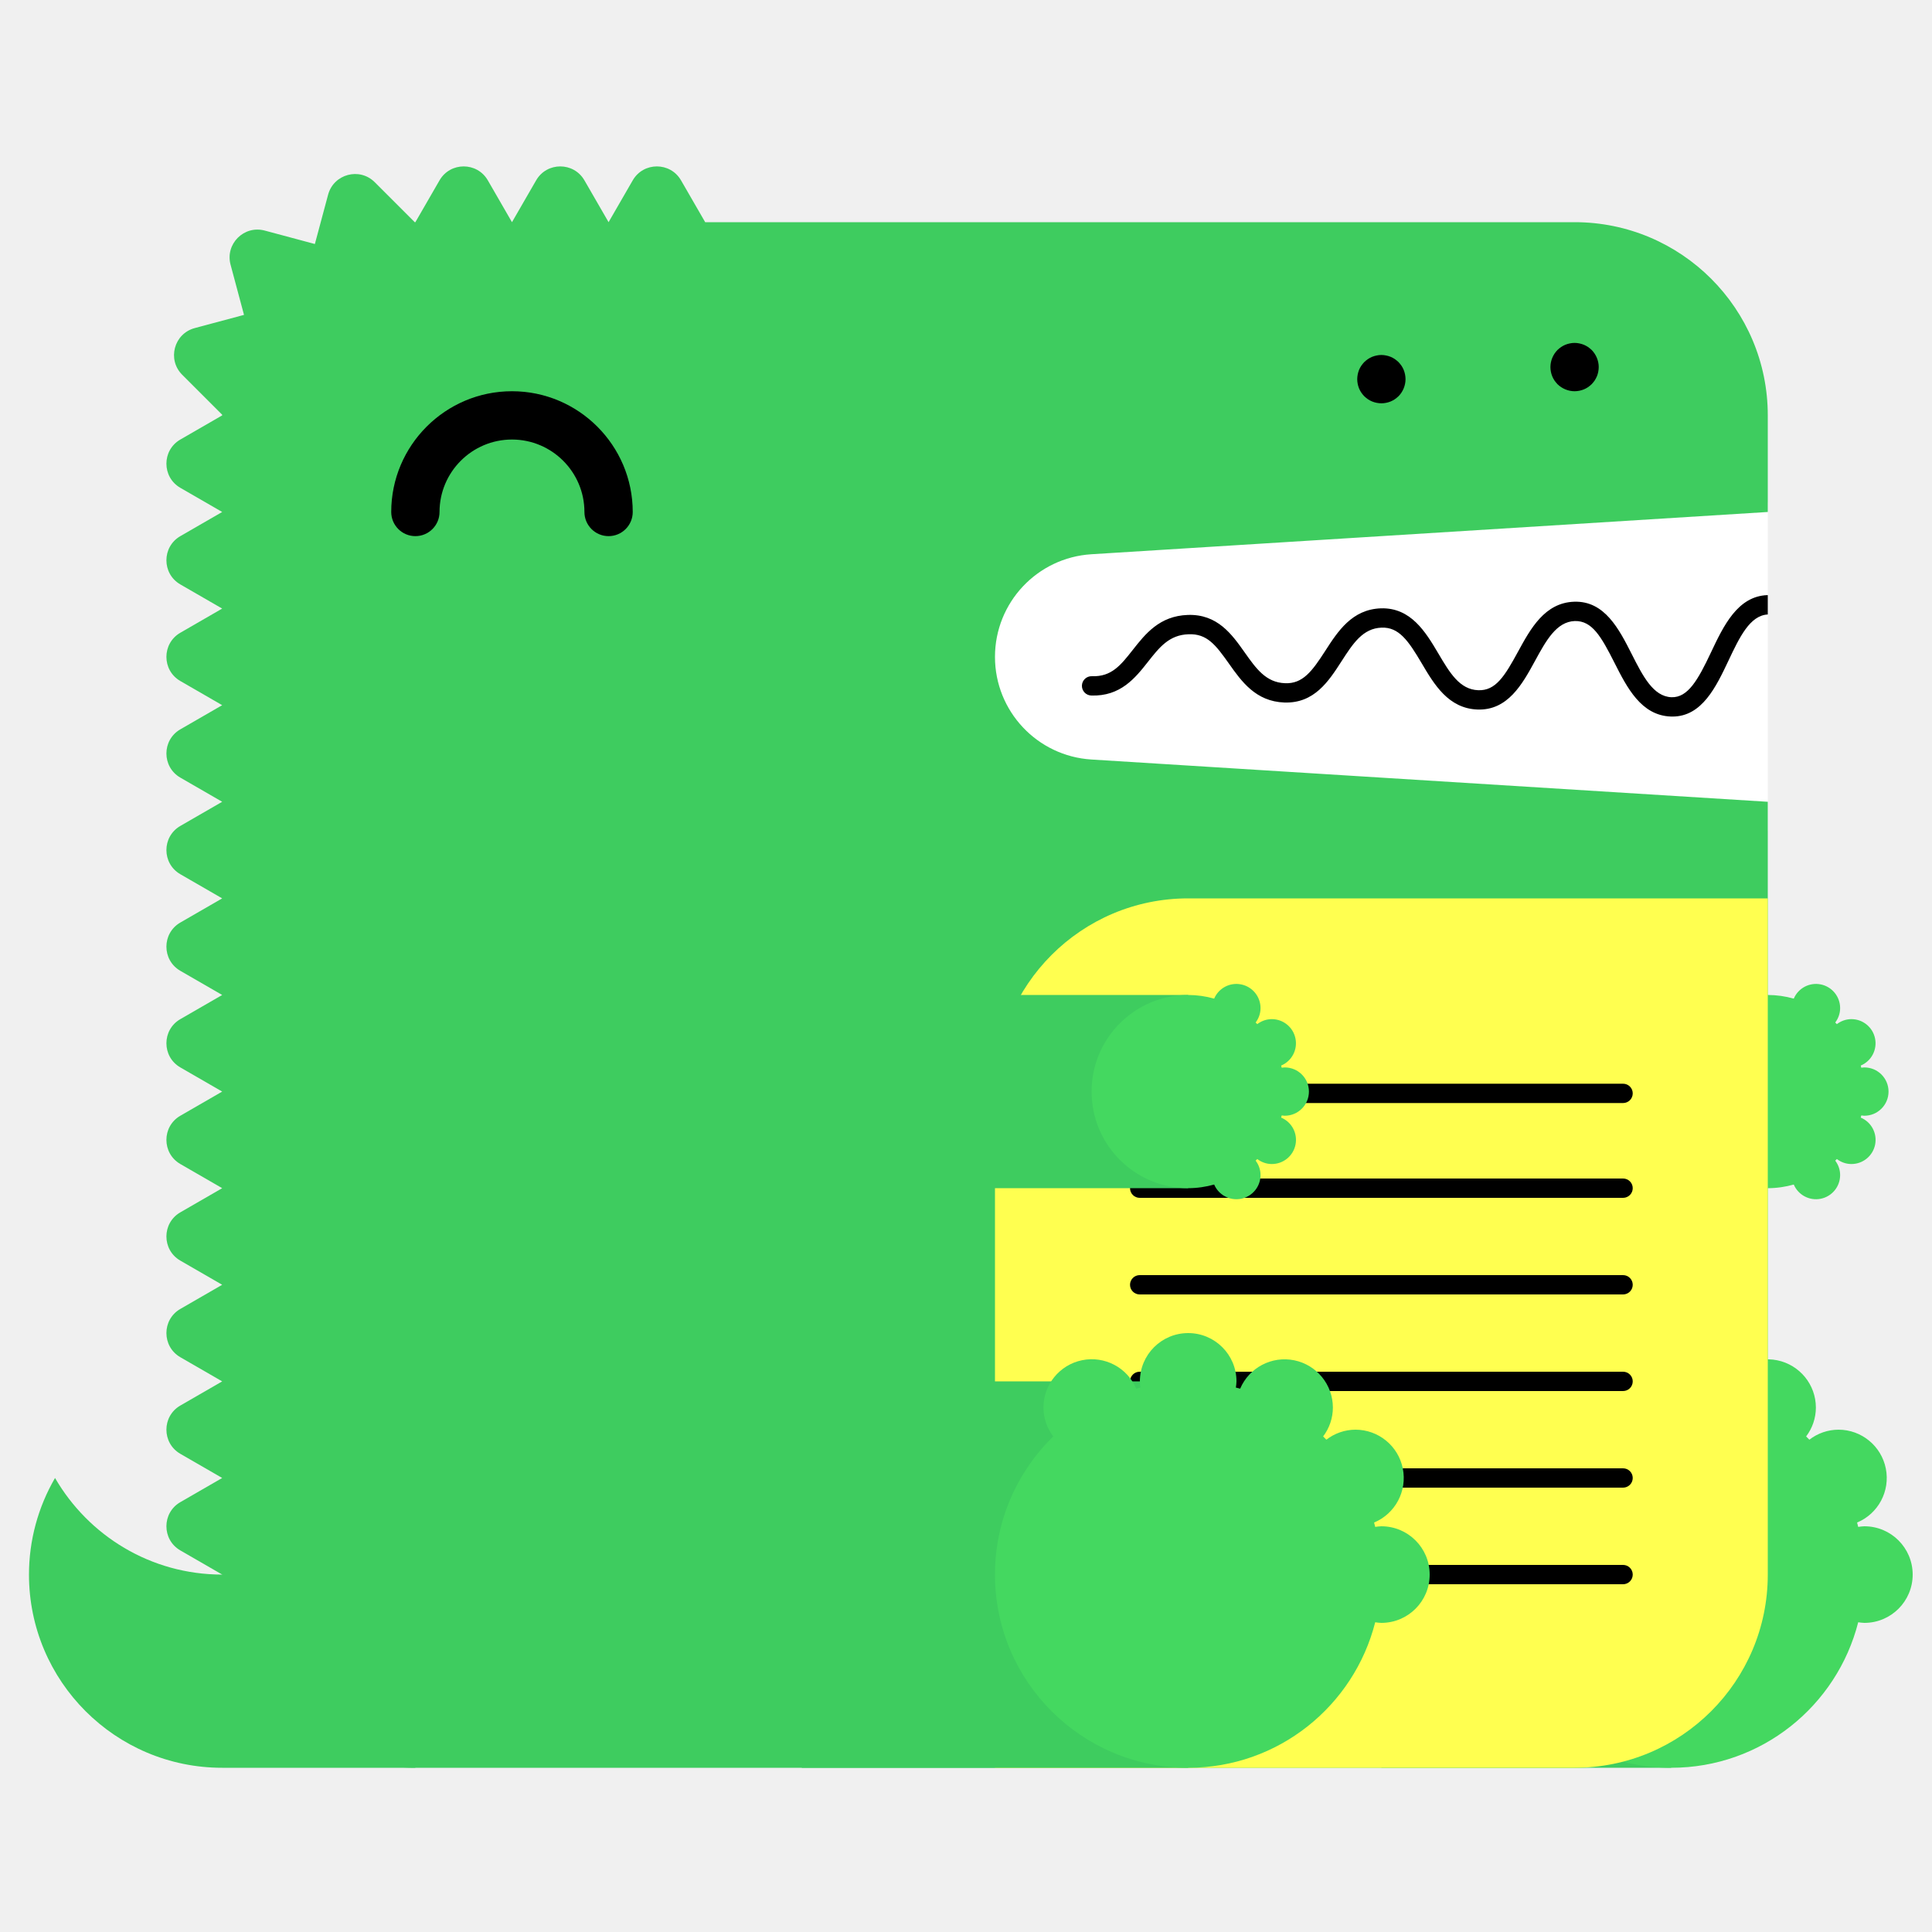
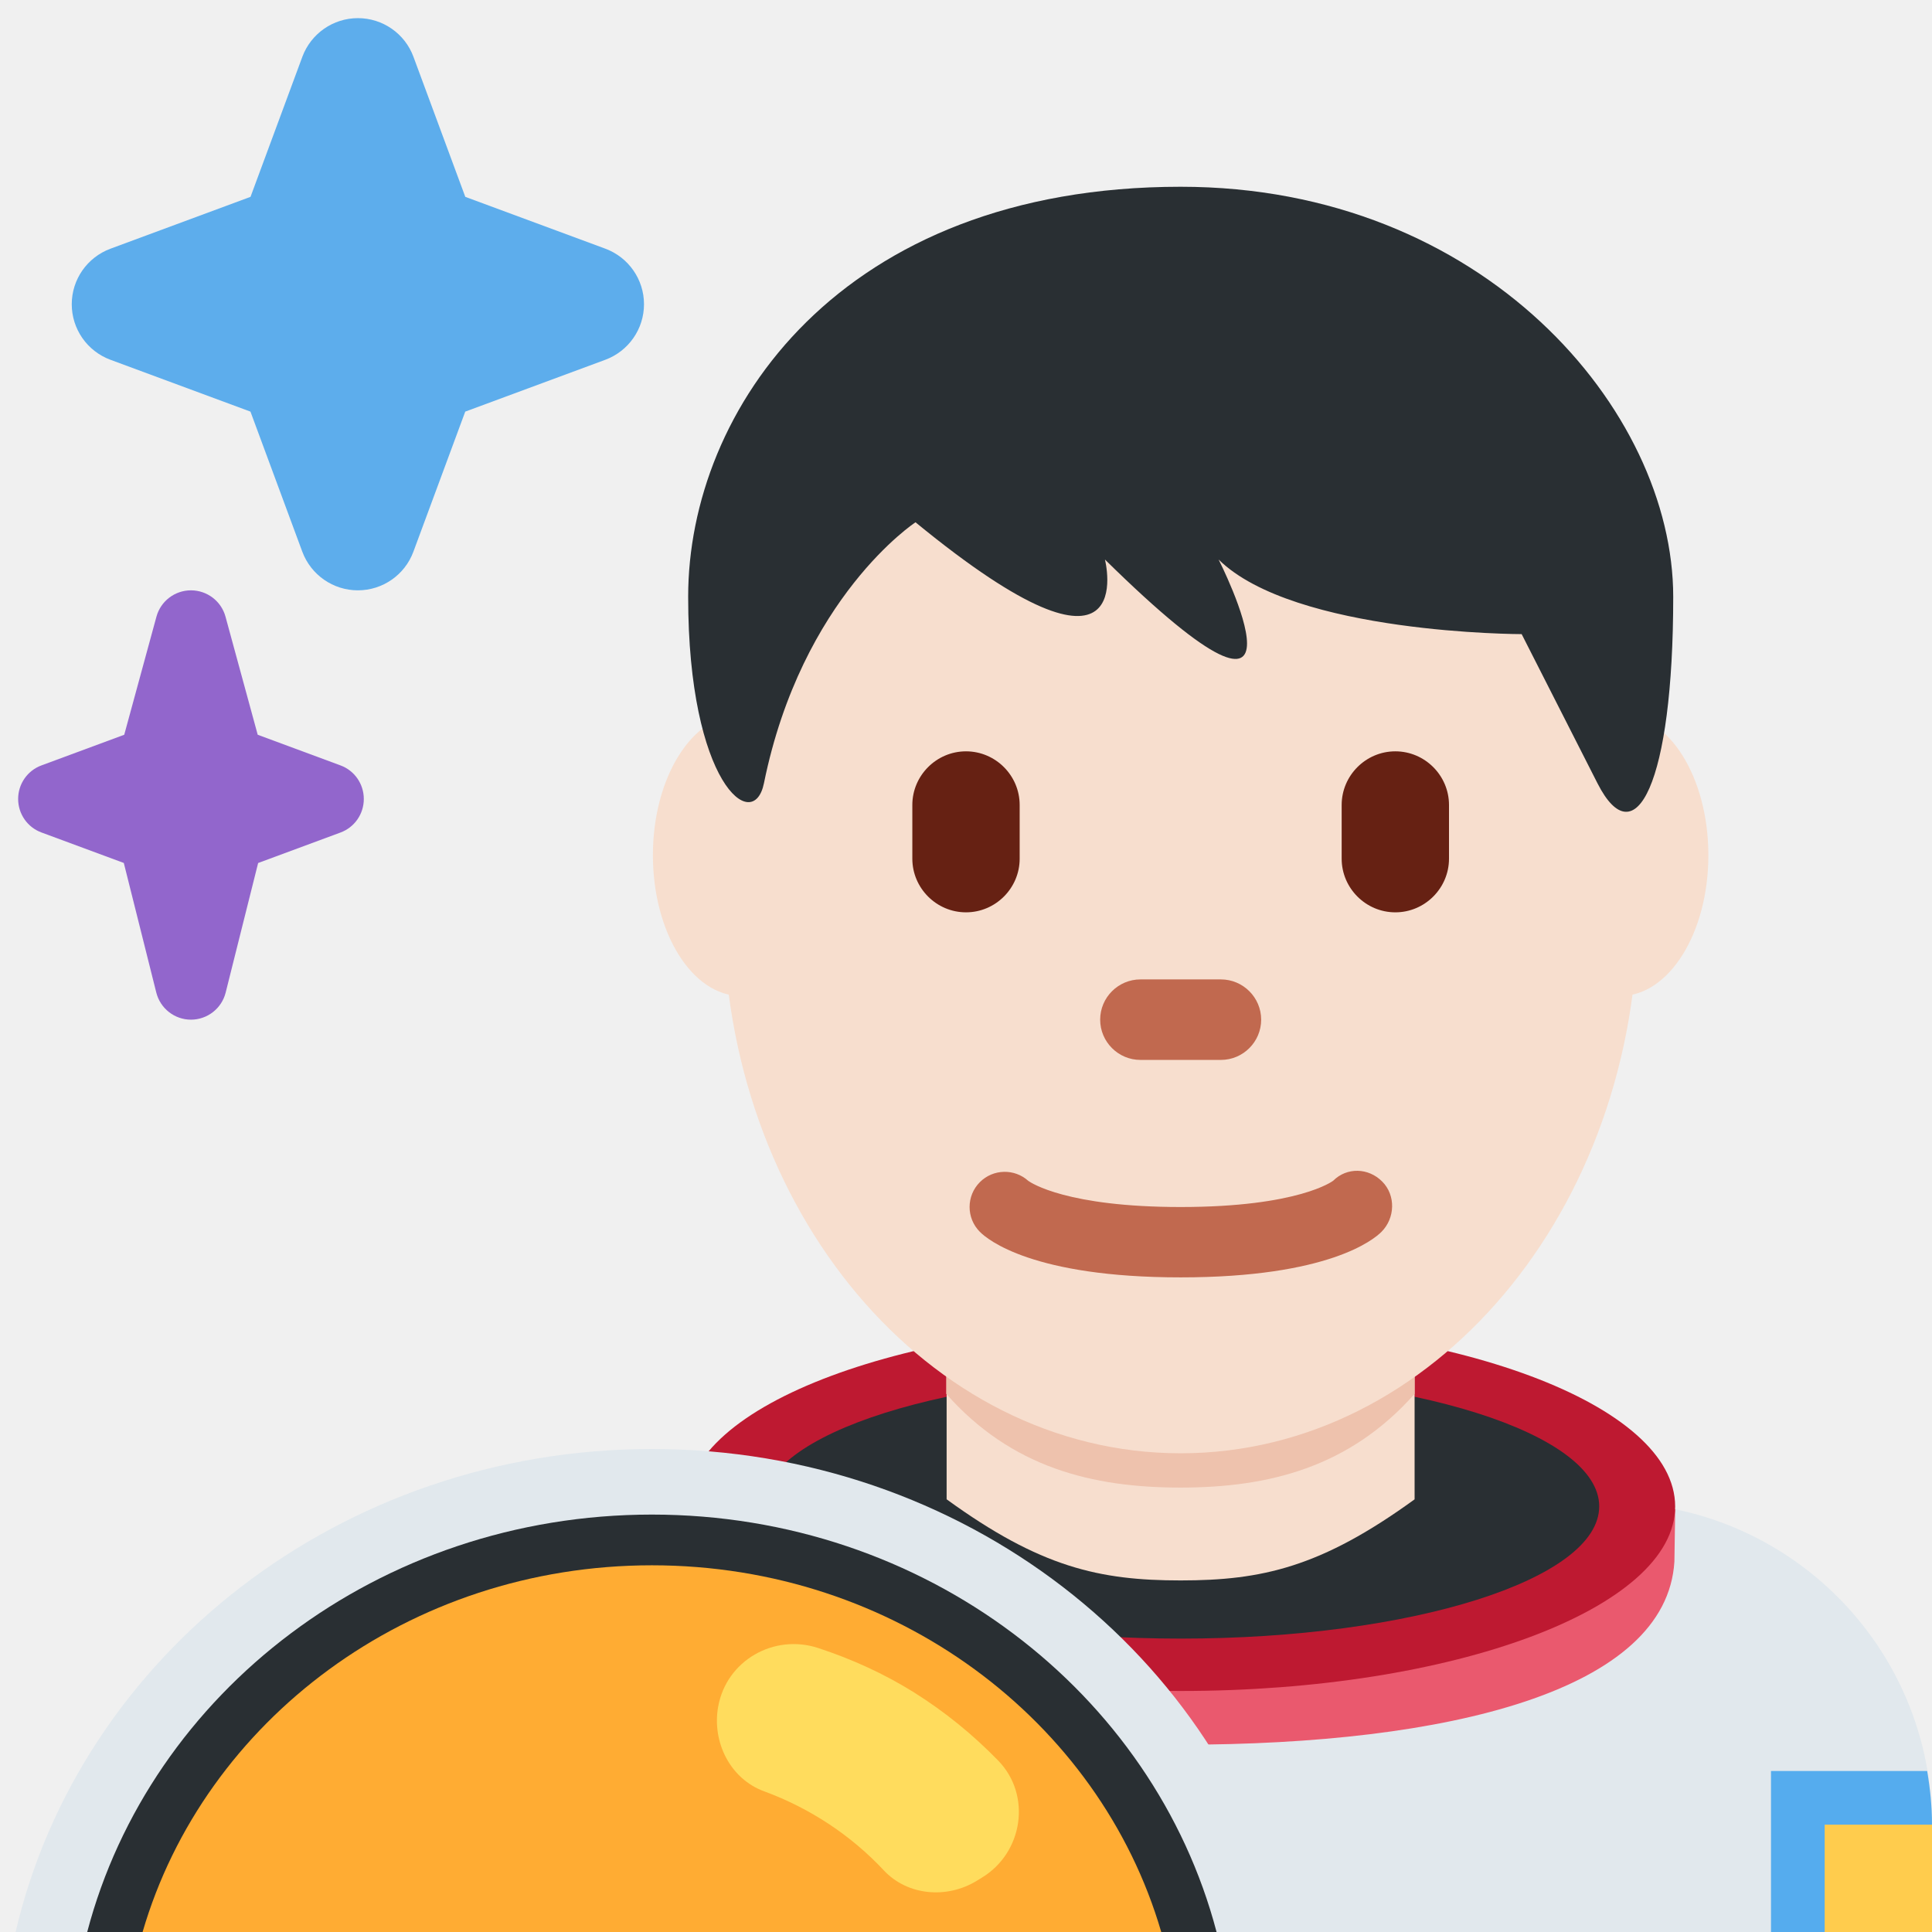
- <svg xmlns="http://www.w3.org/2000/svg" width="200" height="200" viewBox="0 0 200 200">
-   <g fill="none" fill-rule="evenodd">
-     <path fill="#FFF" d="M99 52h84v34H99z" />
-     <path d="M23 163c-7.398 0-13.843-4.027-17.303-10A19.886 19.886 0 0 0 3 163c0 11.046 8.954 20 20 20h20v-20H23z" fill="#3ECC5F" />
-     <path d="M112.98 57.376L183 53V43c0-11.046-8.954-20-20-20H73l-2.5-4.33c-1.112-1.925-3.889-1.925-5 0L63 23l-2.5-4.33c-1.111-1.925-3.889-1.925-5 0L53 23l-2.5-4.33c-1.111-1.925-3.889-1.925-5 0L43 23c-.022 0-.042.003-.065.003l-4.142-4.141c-1.57-1.571-4.252-.853-4.828 1.294l-1.369 5.104-5.192-1.392c-2.148-.575-4.111 1.389-3.535 3.536l1.39 5.193-5.102 1.367c-2.148.576-2.867 3.259-1.296 4.83l4.142 4.142c0 .021-.003.042-.003.064l-4.33 2.5c-1.925 1.111-1.925 3.889 0 5L23 53l-4.33 2.5c-1.925 1.111-1.925 3.889 0 5L23 63l-4.33 2.5c-1.925 1.111-1.925 3.889 0 5L23 73l-4.33 2.5c-1.925 1.111-1.925 3.889 0 5L23 83l-4.33 2.5c-1.925 1.111-1.925 3.889 0 5L23 93l-4.33 2.5c-1.925 1.111-1.925 3.889 0 5L23 103l-4.33 2.5c-1.925 1.111-1.925 3.889 0 5L23 113l-4.33 2.5c-1.925 1.111-1.925 3.889 0 5L23 123l-4.33 2.5c-1.925 1.111-1.925 3.889 0 5L23 133l-4.33 2.5c-1.925 1.111-1.925 3.889 0 5L23 143l-4.33 2.5c-1.925 1.111-1.925 3.889 0 5L23 153l-4.33 2.5c-1.925 1.111-1.925 3.889 0 5L23 163c0 11.046 8.954 20 20 20h120c11.046 0 20-8.954 20-20V83l-70.02-4.376A10.645 10.645 0 0 1 103 68c0-5.621 4.37-10.273 9.98-10.624" fill="#3ECC5F" />
-     <path fill="#3ECC5F" d="M143 183h30v-40h-30z" />
-     <path d="M193 158c-.219 0-.428.037-.639.064-.038-.15-.074-.301-.116-.451A5 5 0 0 0 190.32 148a4.96 4.96 0 0 0-3.016 1.036 26.531 26.531 0 0 0-.335-.336 4.955 4.955 0 0 0 1.011-2.987 5 5 0 0 0-9.599-1.959c-.148-.042-.297-.077-.445-.115.027-.211.064-.42.064-.639a5 5 0 0 0-5-5 5 5 0 0 0-5 5c0 .219.037.428.064.639-.148.038-.297.073-.445.115a4.998 4.998 0 0 0-9.599 1.959c0 1.125.384 2.151 1.011 2.987-3.717 3.632-6.031 8.693-6.031 14.3 0 11.046 8.954 20 20 20 9.339 0 17.16-6.41 19.361-15.064.211.027.42.064.639.064a5 5 0 0 0 5-5 5 5 0 0 0-5-5" fill="#44D860" />
-     <path fill="#3ECC5F" d="M153 123h30v-20h-30z" />
-     <path d="M193 115.5a2.5 2.5 0 1 0 0-5c-.109 0-.214.019-.319.032-.02-.075-.037-.15-.058-.225a2.501 2.501 0 0 0-.963-4.807c-.569 0-1.088.197-1.508.518a6.653 6.653 0 0 0-.168-.168c.314-.417.506-.931.506-1.494a2.5 2.5 0 0 0-4.8-.979A9.987 9.987 0 0 0 183 103c-5.522 0-10 4.478-10 10s4.478 10 10 10c.934 0 1.833-.138 2.69-.377a2.5 2.5 0 0 0 4.8-.979c0-.563-.192-1.077-.506-1.494.057-.055.113-.111.168-.168.42.321.939.518 1.508.518a2.5 2.5 0 0 0 .963-4.807c.021-.074.038-.15.058-.225.105.013.21.032.319.032" fill="#44D860" />
-     <path d="M63 55.5a2.5 2.5 0 0 1-2.5-2.5c0-4.136-3.364-7.5-7.5-7.5s-7.5 3.364-7.5 7.5a2.5 2.5 0 1 1-5 0c0-6.893 5.607-12.5 12.5-12.5S65.5 46.107 65.5 53a2.5 2.5 0 0 1-2.5 2.5" fill="#000" />
-     <path d="M103 183h60c11.046 0 20-8.954 20-20V93h-60c-11.046 0-20 8.954-20 20v70z" fill="#FFFF50" />
-     <path d="M168.02 124h-50.04a1 1 0 1 1 0-2h50.04a1 1 0 1 1 0 2m0 20h-50.04a1 1 0 1 1 0-2h50.04a1 1 0 1 1 0 2m0 20h-50.04a1 1 0 1 1 0-2h50.04a1 1 0 1 1 0 2m0-49.814h-50.04a1 1 0 1 1 0-2h50.04a1 1 0 1 1 0 2m0 19.814h-50.04a1 1 0 1 1 0-2h50.04a1 1 0 1 1 0 2m0 20h-50.04a1 1 0 1 1 0-2h50.04a1 1 0 1 1 0 2M183 61.611c-.012 0-.022-.006-.034-.005-3.09.105-4.552 3.196-5.842 5.923-1.346 2.85-2.387 4.703-4.093 4.647-1.889-.068-2.969-2.202-4.113-4.46-1.314-2.594-2.814-5.536-5.963-5.426-3.046.104-4.513 2.794-5.807 5.167-1.377 2.528-2.314 4.065-4.121 3.994-1.927-.07-2.951-1.805-4.136-3.813-1.321-2.236-2.848-4.75-5.936-4.664-2.994.103-4.465 2.385-5.763 4.4-1.373 2.13-2.335 3.428-4.165 3.351-1.973-.07-2.992-1.51-4.171-3.177-1.324-1.873-2.816-3.993-5.895-3.89-2.928.1-4.399 1.97-5.696 3.618-1.232 1.564-2.194 2.802-4.229 2.724a1 1 0 0 0-.072 2c3.017.101 4.545-1.8 5.872-3.487 1.177-1.496 2.193-2.787 4.193-2.855 1.926-.082 2.829 1.115 4.195 3.045 1.297 1.834 2.769 3.914 5.731 4.021 3.103.104 4.596-2.215 5.918-4.267 1.182-1.834 2.202-3.417 4.15-3.484 1.793-.067 2.769 1.35 4.145 3.681 1.297 2.197 2.766 4.686 5.787 4.796 3.125.108 4.634-2.62 5.949-5.035 1.139-2.088 2.214-4.06 4.119-4.126 1.793-.042 2.728 1.595 4.111 4.33 1.292 2.553 2.757 5.445 5.825 5.556l.169.003c3.064 0 4.518-3.075 5.805-5.794 1.139-2.41 2.217-4.68 4.067-4.773v-2z" fill="#000" />
-     <path fill="#3ECC5F" d="M83 183h40v-40H83z" />
-     <path d="M143 158c-.219 0-.428.037-.639.064-.038-.15-.074-.301-.116-.451A5 5 0 0 0 140.32 148a4.96 4.96 0 0 0-3.016 1.036 26.531 26.531 0 0 0-.335-.336 4.955 4.955 0 0 0 1.011-2.987 5 5 0 0 0-9.599-1.959c-.148-.042-.297-.077-.445-.115.027-.211.064-.42.064-.639a5 5 0 0 0-5-5 5 5 0 0 0-5 5c0 .219.037.428.064.639-.148.038-.297.073-.445.115a4.998 4.998 0 0 0-9.599 1.959c0 1.125.384 2.151 1.011 2.987-3.717 3.632-6.031 8.693-6.031 14.3 0 11.046 8.954 20 20 20 9.339 0 17.16-6.41 19.361-15.064.211.027.42.064.639.064a5 5 0 0 0 5-5 5 5 0 0 0-5-5" fill="#44D860" />
-     <path fill="#3ECC5F" d="M83 123h40v-20H83z" />
-     <path d="M133 115.5a2.5 2.5 0 1 0 0-5c-.109 0-.214.019-.319.032-.02-.075-.037-.15-.058-.225a2.501 2.501 0 0 0-.963-4.807c-.569 0-1.088.197-1.508.518a6.653 6.653 0 0 0-.168-.168c.314-.417.506-.931.506-1.494a2.5 2.5 0 0 0-4.8-.979A9.987 9.987 0 0 0 123 103c-5.522 0-10 4.478-10 10s4.478 10 10 10c.934 0 1.833-.138 2.69-.377a2.5 2.5 0 0 0 4.8-.979c0-.563-.192-1.077-.506-1.494.057-.055.113-.111.168-.168.42.321.939.518 1.508.518a2.5 2.5 0 0 0 .963-4.807c.021-.074.038-.15.058-.225.105.013.21.032.319.032" fill="#44D860" />
-     <path d="M143 41.75c-.16 0-.33-.02-.49-.05a2.52 2.52 0 0 1-.47-.14c-.15-.06-.29-.14-.431-.23-.13-.09-.259-.2-.38-.31-.109-.12-.219-.24-.309-.38s-.17-.28-.231-.43a2.619 2.619 0 0 1-.189-.96c0-.16.02-.33.05-.49.03-.16.08-.31.139-.47.061-.15.141-.29.231-.43.09-.13.2-.26.309-.38.121-.11.25-.22.38-.31.141-.09.281-.17.431-.23.149-.06.31-.11.47-.14.32-.07.65-.07.98 0 .159.03.32.08.47.14.149.06.29.14.43.23.13.09.259.2.38.31.11.12.22.25.31.38.09.14.17.28.23.43.06.16.11.31.14.47.029.16.05.33.05.49 0 .66-.271 1.31-.73 1.77-.121.11-.25.22-.38.31-.14.09-.281.17-.43.23a2.565 2.565 0 0 1-.96.19m20-1.25c-.66 0-1.3-.27-1.771-.73a3.802 3.802 0 0 1-.309-.38c-.09-.14-.17-.28-.231-.43a2.619 2.619 0 0 1-.189-.96c0-.66.27-1.3.729-1.77.121-.11.25-.22.38-.31.141-.09.281-.17.431-.23.149-.06.31-.11.47-.14.32-.07.66-.07.98 0 .159.03.32.08.47.14.149.06.29.14.43.23.13.09.259.2.38.31.459.47.73 1.11.73 1.77 0 .16-.021.33-.05.49-.03.16-.08.32-.14.47-.07.15-.14.29-.23.43-.09.13-.2.26-.31.38-.121.11-.25.22-.38.31-.14.09-.281.17-.43.23a2.565 2.565 0 0 1-.96.19" fill="#000" />
-   </g>
+ <svg xmlns="http://www.w3.org/2000/svg" viewBox="0 0 36 36">
+   <path fill="#E1E8ED" d="M36 36v-2c0-3.314-2.686-6-6-6H14c-3.313 0-6 2.686-6 6v2h28z" />
+   <path fill="#EA596E" d="M29.799 28.127c0 1.36-3.491 2.434-7.799 2.434s-7.798-1.06-7.798-2.42c0-.062.015-.141.029-.141h-.734l-.705.099.005 1.019c.114 2.405 4.186 3.392 9.204 3.392 4.997 0 9.054-1.009 9.199-3.413l.015-.974c-.001-.001-1.416-.058-1.416.004z" />
+   <path fill="#BE1931" d="M22 24.632c-5.089 0-9.214 1.539-9.214 3.438 0 1.899 4.125 3.439 9.214 3.439s9.214-1.54 9.214-3.439-4.125-3.438-9.214-3.438" />
+   <path fill="#292F33" d="M22 30.533c-4.307 0-7.799-1.104-7.799-2.464 0-1.359 3.492-2.463 7.799-2.463s7.799 1.104 7.799 2.463c0 1.361-3.492 2.464-7.799 2.464" />
+   <path fill="#F7DECE" d="M17.64 27.938c1.744 1.267 2.848 1.511 4.36 1.511 1.512 0 2.615-.245 4.359-1.511v-3.812h-8.72v3.812z" />
+   <path fill="#EEC2AD" d="M17.632 25.973c1.216 1.374 2.724 1.746 4.364 1.746 1.639 0 3.146-.373 4.363-1.746v-3.491h-8.728v3.491z" />
+   <path fill="#F7DECE" d="M15.444 15.936c0 1.448-.734 2.622-1.639 2.622s-1.639-1.174-1.639-2.622.734-2.623 1.639-2.623c.905-.001 1.639 1.174 1.639 2.623m16.389 0c0 1.448-.733 2.622-1.639 2.622-.905 0-1.639-1.174-1.639-2.622s.733-2.623 1.639-2.623c.906-.001 1.639 1.174 1.639 2.623" />
+   <path fill="#F7DECE" d="M13.477 16.959c0-5.589 3.816-10.121 8.523-10.121s8.522 4.532 8.522 10.121S26.707 27.08 22 27.08c-4.706 0-8.523-4.531-8.523-10.121" />
+   <path fill="#C1694F" d="M22 23.802c-2.754 0-3.6-.705-3.741-.848-.256-.256-.256-.671 0-.927.248-.248.646-.255.902-.023.052.037.721.487 2.839.487 2.2 0 2.836-.485 2.842-.49.256-.255.657-.243.913.015.256.256.242.683-.014.938-.141.143-.987.848-3.741.848" />
+   <path fill="#292F33" d="M22 3.48c5.648 0 9.178 4.168 9.178 7.641s-.706 4.863-1.412 3.473l-1.412-2.778s-4.235 0-5.647-1.39c0 0 2.118 4.168-2.118 0 0 0 .706 2.779-3.53-.694 0 0-2.118 1.389-2.824 4.862-.196.964-1.412 0-1.412-3.473C12.822 7.648 15.646 3.48 22 3.48" />
+   <path fill="#662113" d="M18 17c-.55 0-1-.45-1-1v-1c0-.55.45-1 1-1s1 .45 1 1v1c0 .55-.45 1-1 1m8 0c-.55 0-1-.45-1-1v-1c0-.55.45-1 1-1s1 .45 1 1v1c0 .55-.45 1-1 1" />
+   <path fill="#C1694F" d="M22.75 19.75h-1.5c-.413 0-.75-.337-.75-.75s.337-.75.75-.75h1.5c.413 0 .75.337.75.75s-.337.75-.75.75" />
+   <path fill="#55ACEE" d="M33 33v3h3v-2c0-.341-.035-.674-.09-1H33z" />
+   <path fill="#FFCC4D" d="M34 34h2v2h-2z" />
+   <path fill="#E1E8ED" d="M24.004 36c-1.198-5.146-6.048-9-11.857-9C6.338 27 1.489 30.854.291 36h23.713z" />
+   <path fill="#292F33" d="M22.669 36c-1.173-4.464-5.432-7.778-10.522-7.778-5.089 0-9.349 3.314-10.522 7.778h21.044z" />
+   <path fill="#FFAC33" d="M21.638 36c-1.148-3.937-4.956-6.833-9.49-6.833S3.805 32.063 2.657 36h18.981z" />
+   <path fill="#FFDC5D" d="M18.195 35.049l.103-.063c.767-.467.928-1.538.3-2.182-.467-.48-.993-.909-1.566-1.268-.56-.35-1.158-.621-1.784-.827-.828-.272-1.711.232-1.866 1.092-.119.66.225 1.346.855 1.577.865.318 1.627.827 2.232 1.474.442.472 1.173.533 1.726.197" />
+   <path fill="#9266CC" d="M6.344 14.262l-1.542-.571-.6-2.2c-.079-.29-.343-.491-.644-.491-.3 0-.564.201-.643.491l-.6 2.2-1.542.571c-.262.096-.435.346-.435.625s.173.529.435.625l1.534.568.605 2.414c.074.297.341.506.646.506.306 0 .573-.209.647-.505l.605-2.414 1.534-.568c.262-.096.435-.346.435-.625 0-.28-.173-.53-.435-.626" />
+   <path fill="#5DADEC" d="M11.28 4.634l-2.61-.966-.966-2.61c-.16-.433-.573-.72-1.035-.72-.461 0-.874.287-1.035.72l-.966 2.61-2.609.966c-.434.161-.722.573-.722 1.035 0 .462.287.874.721 1.035l2.609.966.966 2.61c.161.433.575.72 1.035.72.462 0 .875-.287 1.035-.72l.966-2.61 2.61-.966c.433-.161.721-.573.721-1.035 0-.462-.288-.874-.72-1.035" />
</svg>
